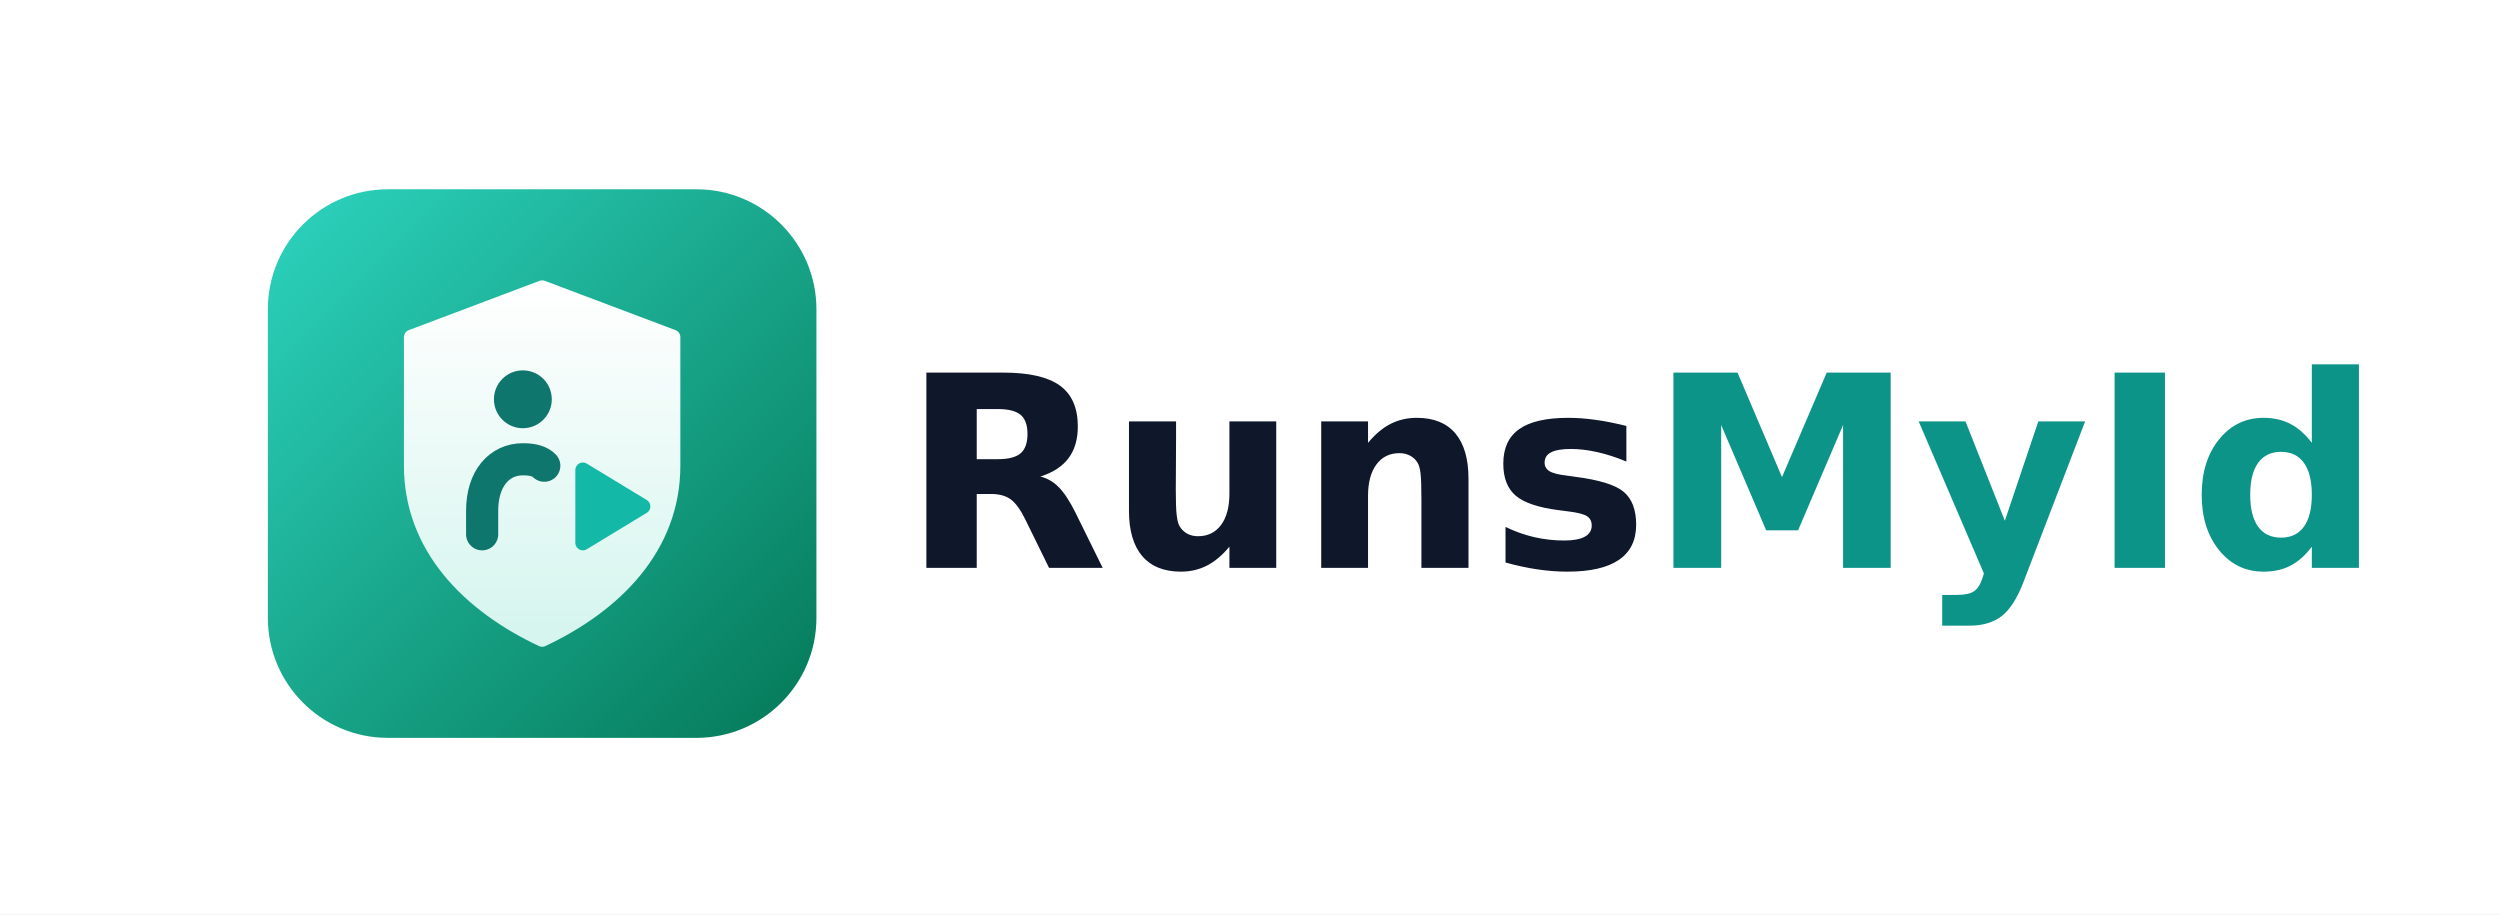
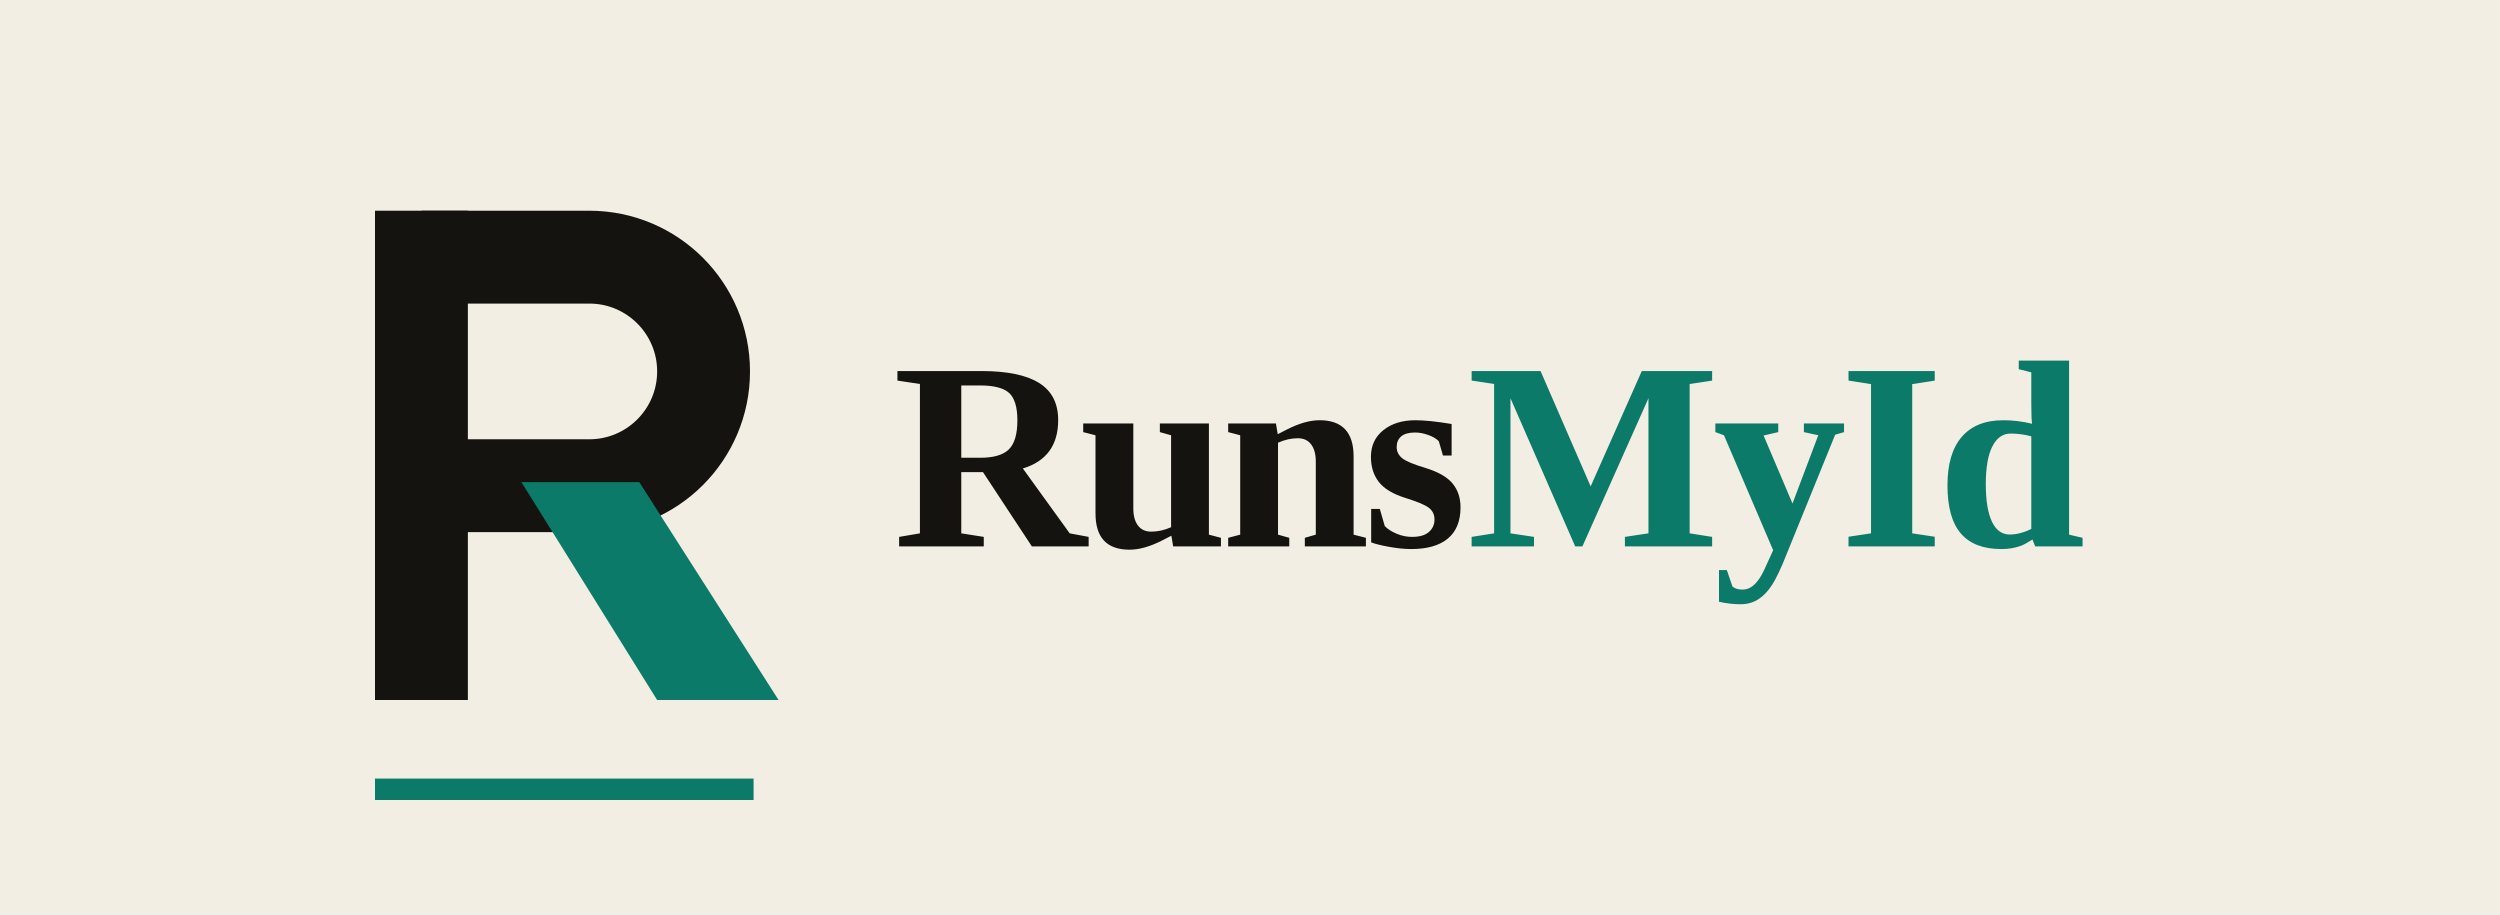
<svg xmlns="http://www.w3.org/2000/svg" viewBox="0 0 1400 512" width="1400" height="512">
-   <defs>
-     <linearGradient id="g" x1="0" y1="0" x2="1" y2="1">
-       <stop offset="0" stop-color="#2DD4BF" />
-       <stop offset="1" stop-color="#047857" />
-     </linearGradient>
-     <linearGradient id="s" x1="0" y1="0" x2="0" y2="1">
-       <stop offset="0" stop-color="#FFFFFF" />
-       <stop offset="1" stop-color="#D5F5EE" />
-     </linearGradient>
-   </defs>
-   <rect width="1400" height="512" fill="#FFFFFF" />
-   <g transform="translate(150 106) scale(0.6)">
-     <rect width="512" height="512" rx="112" fill="url(#g)" />
-     <path d="M256 92 L378 138 V258 C378 334 324 388 256 420 C188 388 134 334 134 258 V138 Z" fill="url(#s)" stroke="url(#s)" stroke-width="14" stroke-linejoin="round" />
-     <circle cx="238" cy="196" r="27" fill="#0F766E" />
-     <path d="M200 322 V300 C200 270 216 252 238 252 C248 252 254 254 258 258" fill="none" stroke="#0F766E" stroke-width="30" stroke-linecap="round" stroke-linejoin="round" />
-     <path d="M294 262 L350 296 L294 330 Z" fill="#14B8A6" stroke="#14B8A6" stroke-width="14" stroke-linejoin="round" />
+   <rect width="1400" height="512" fill="#F2EEE3" />
+   <g transform="translate(60.0 0.0) scale(1)">
+     <path d="M176 118 V392" fill="none" stroke="#14130F" stroke-width="52" />
+     <path d="M176 144 H270 A64 64 0 0 1 270 272 H176" fill="none" stroke="#14130F" stroke-width="52" />
+     <path d="M232 270 L298 270 L376 392 L308 392 Z" fill="#0B7A68" />
+     <rect x="150" y="436" width="212" height="12" fill="#0B7A68" />
  </g>
-   <text x="505" y="318" font-family="DejaVu Sans, Arial, sans-serif" font-weight="700" font-size="150" fill="#0F172A">Runs<tspan fill="#0D9488">MyId</tspan>
+   <text x="500.0" y="306.0" font-family="Fraunces,Georgia,'Times New Roman',serif" font-weight="800" font-size="150" letter-spacing="-4" fill="#14130F">Runs<tspan fill="#0B7A68">MyId</tspan>
  </text>
</svg>
